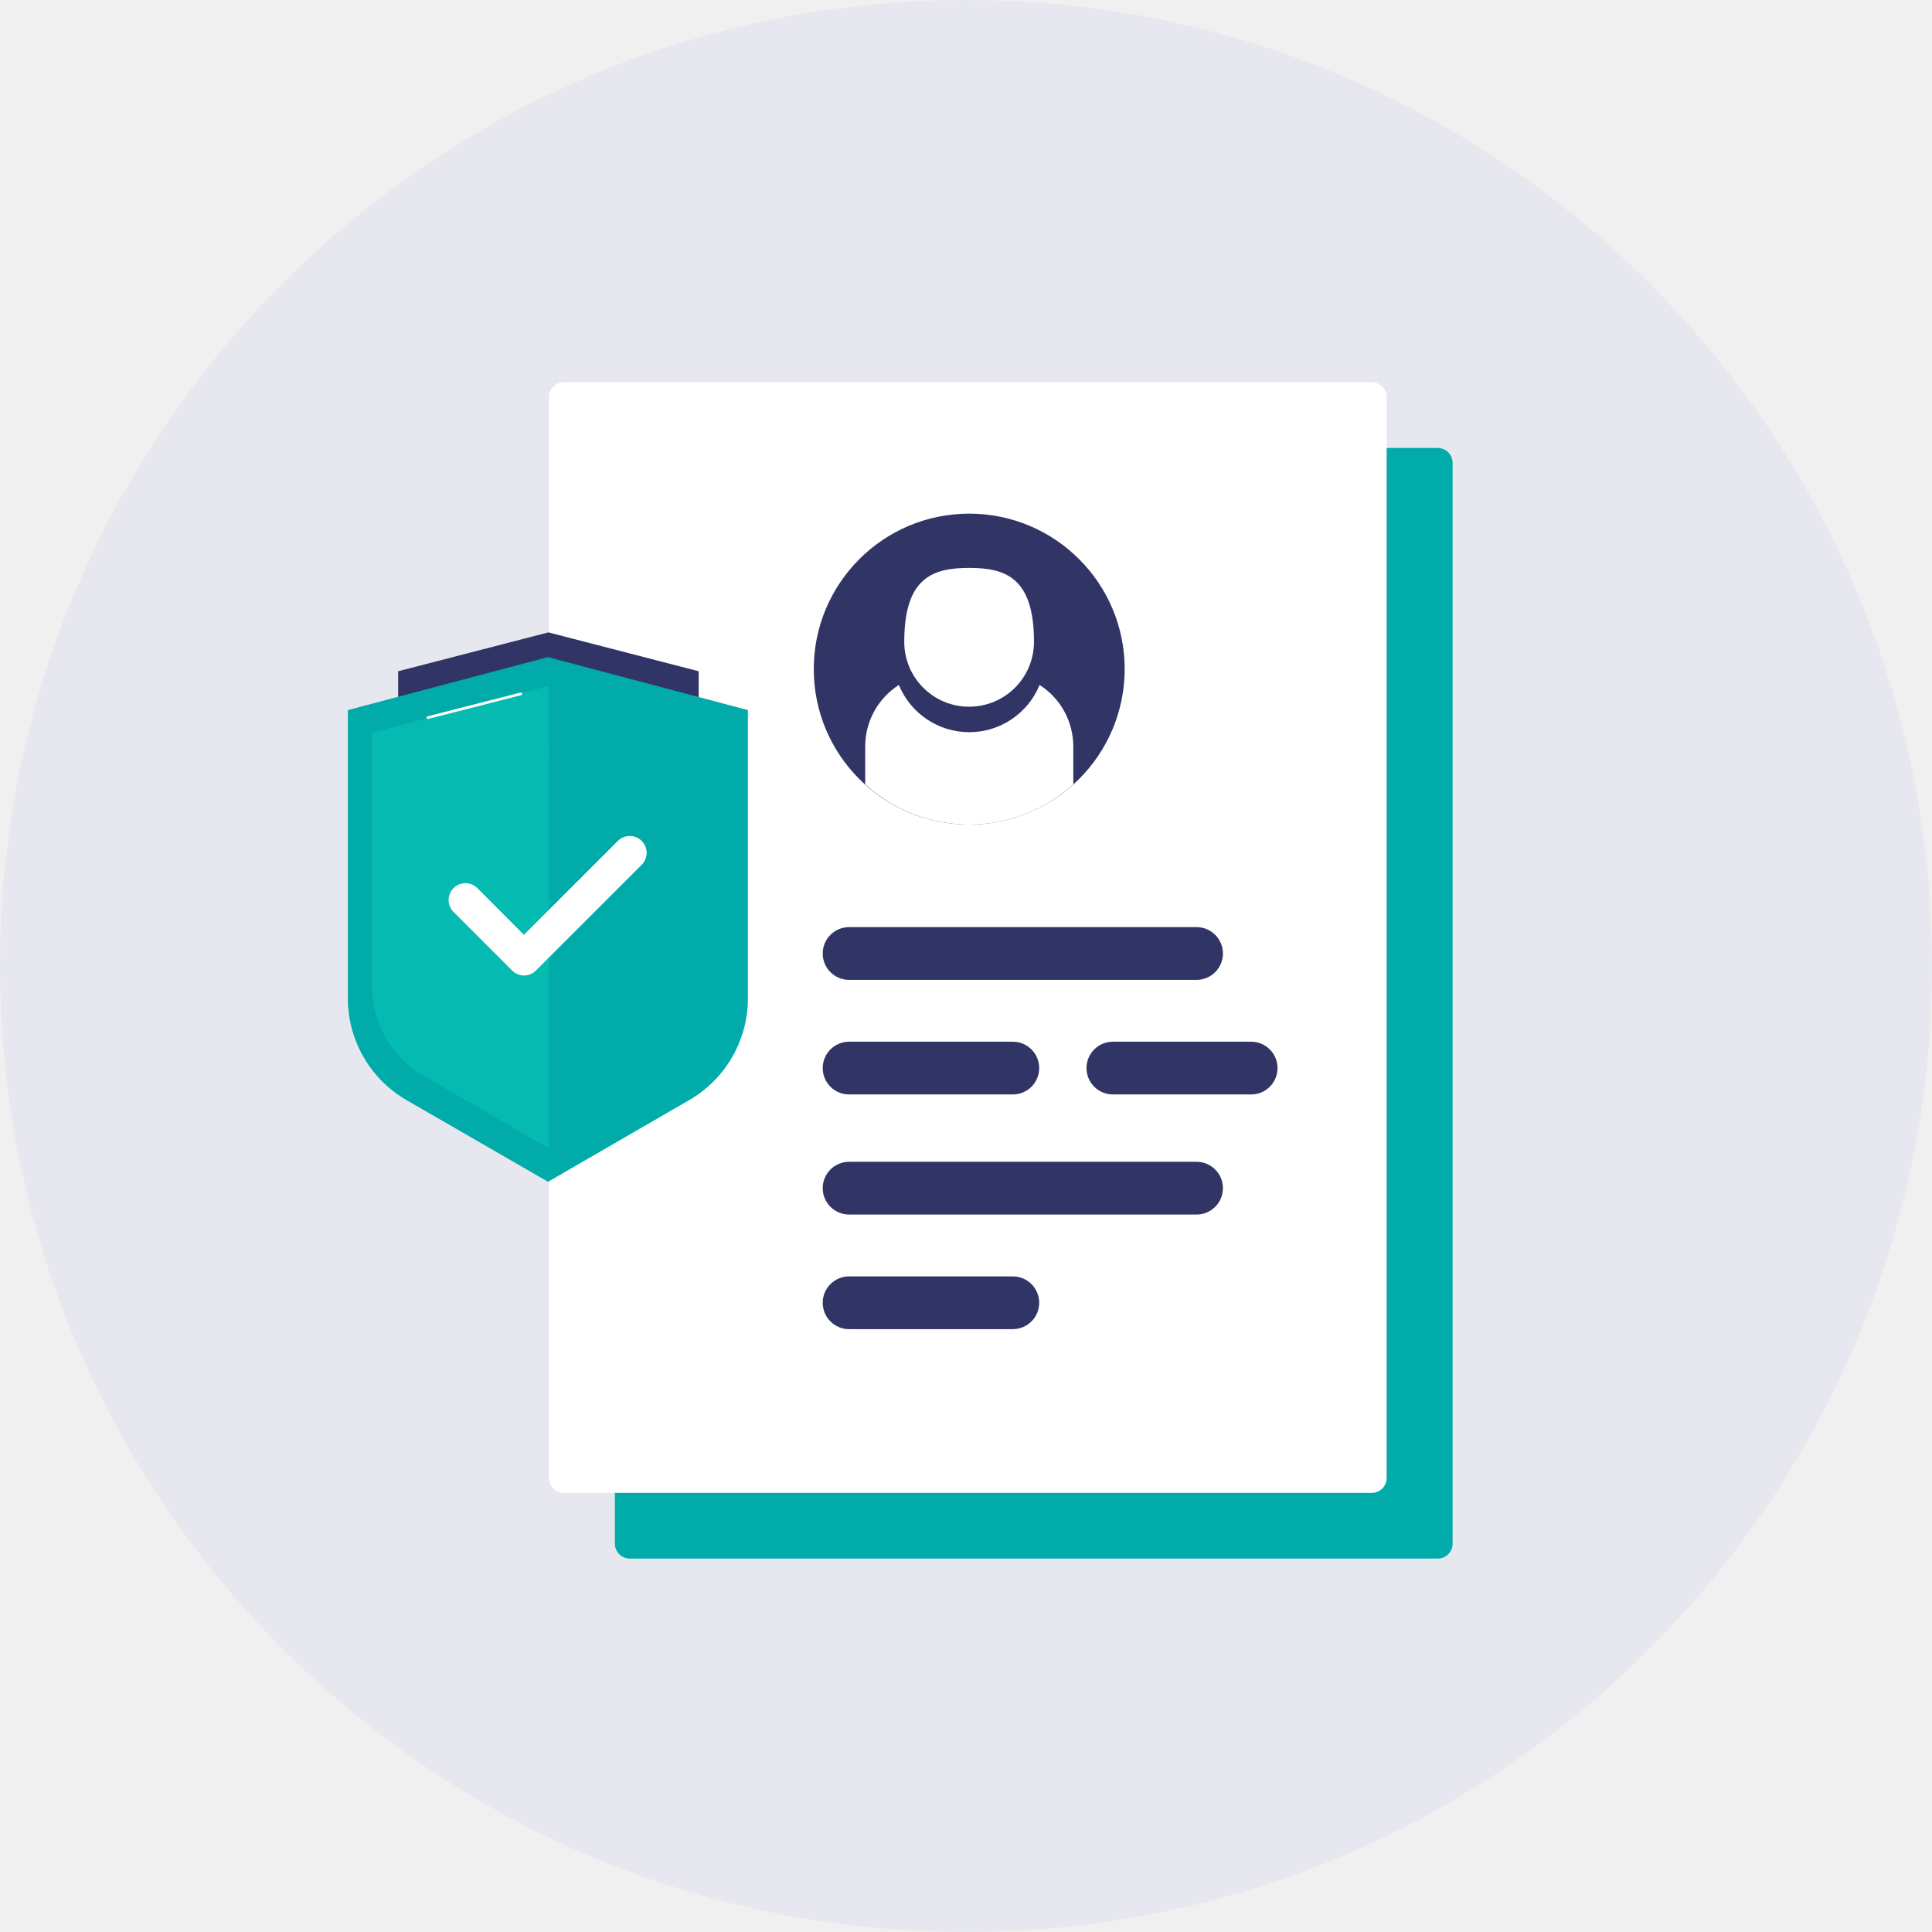
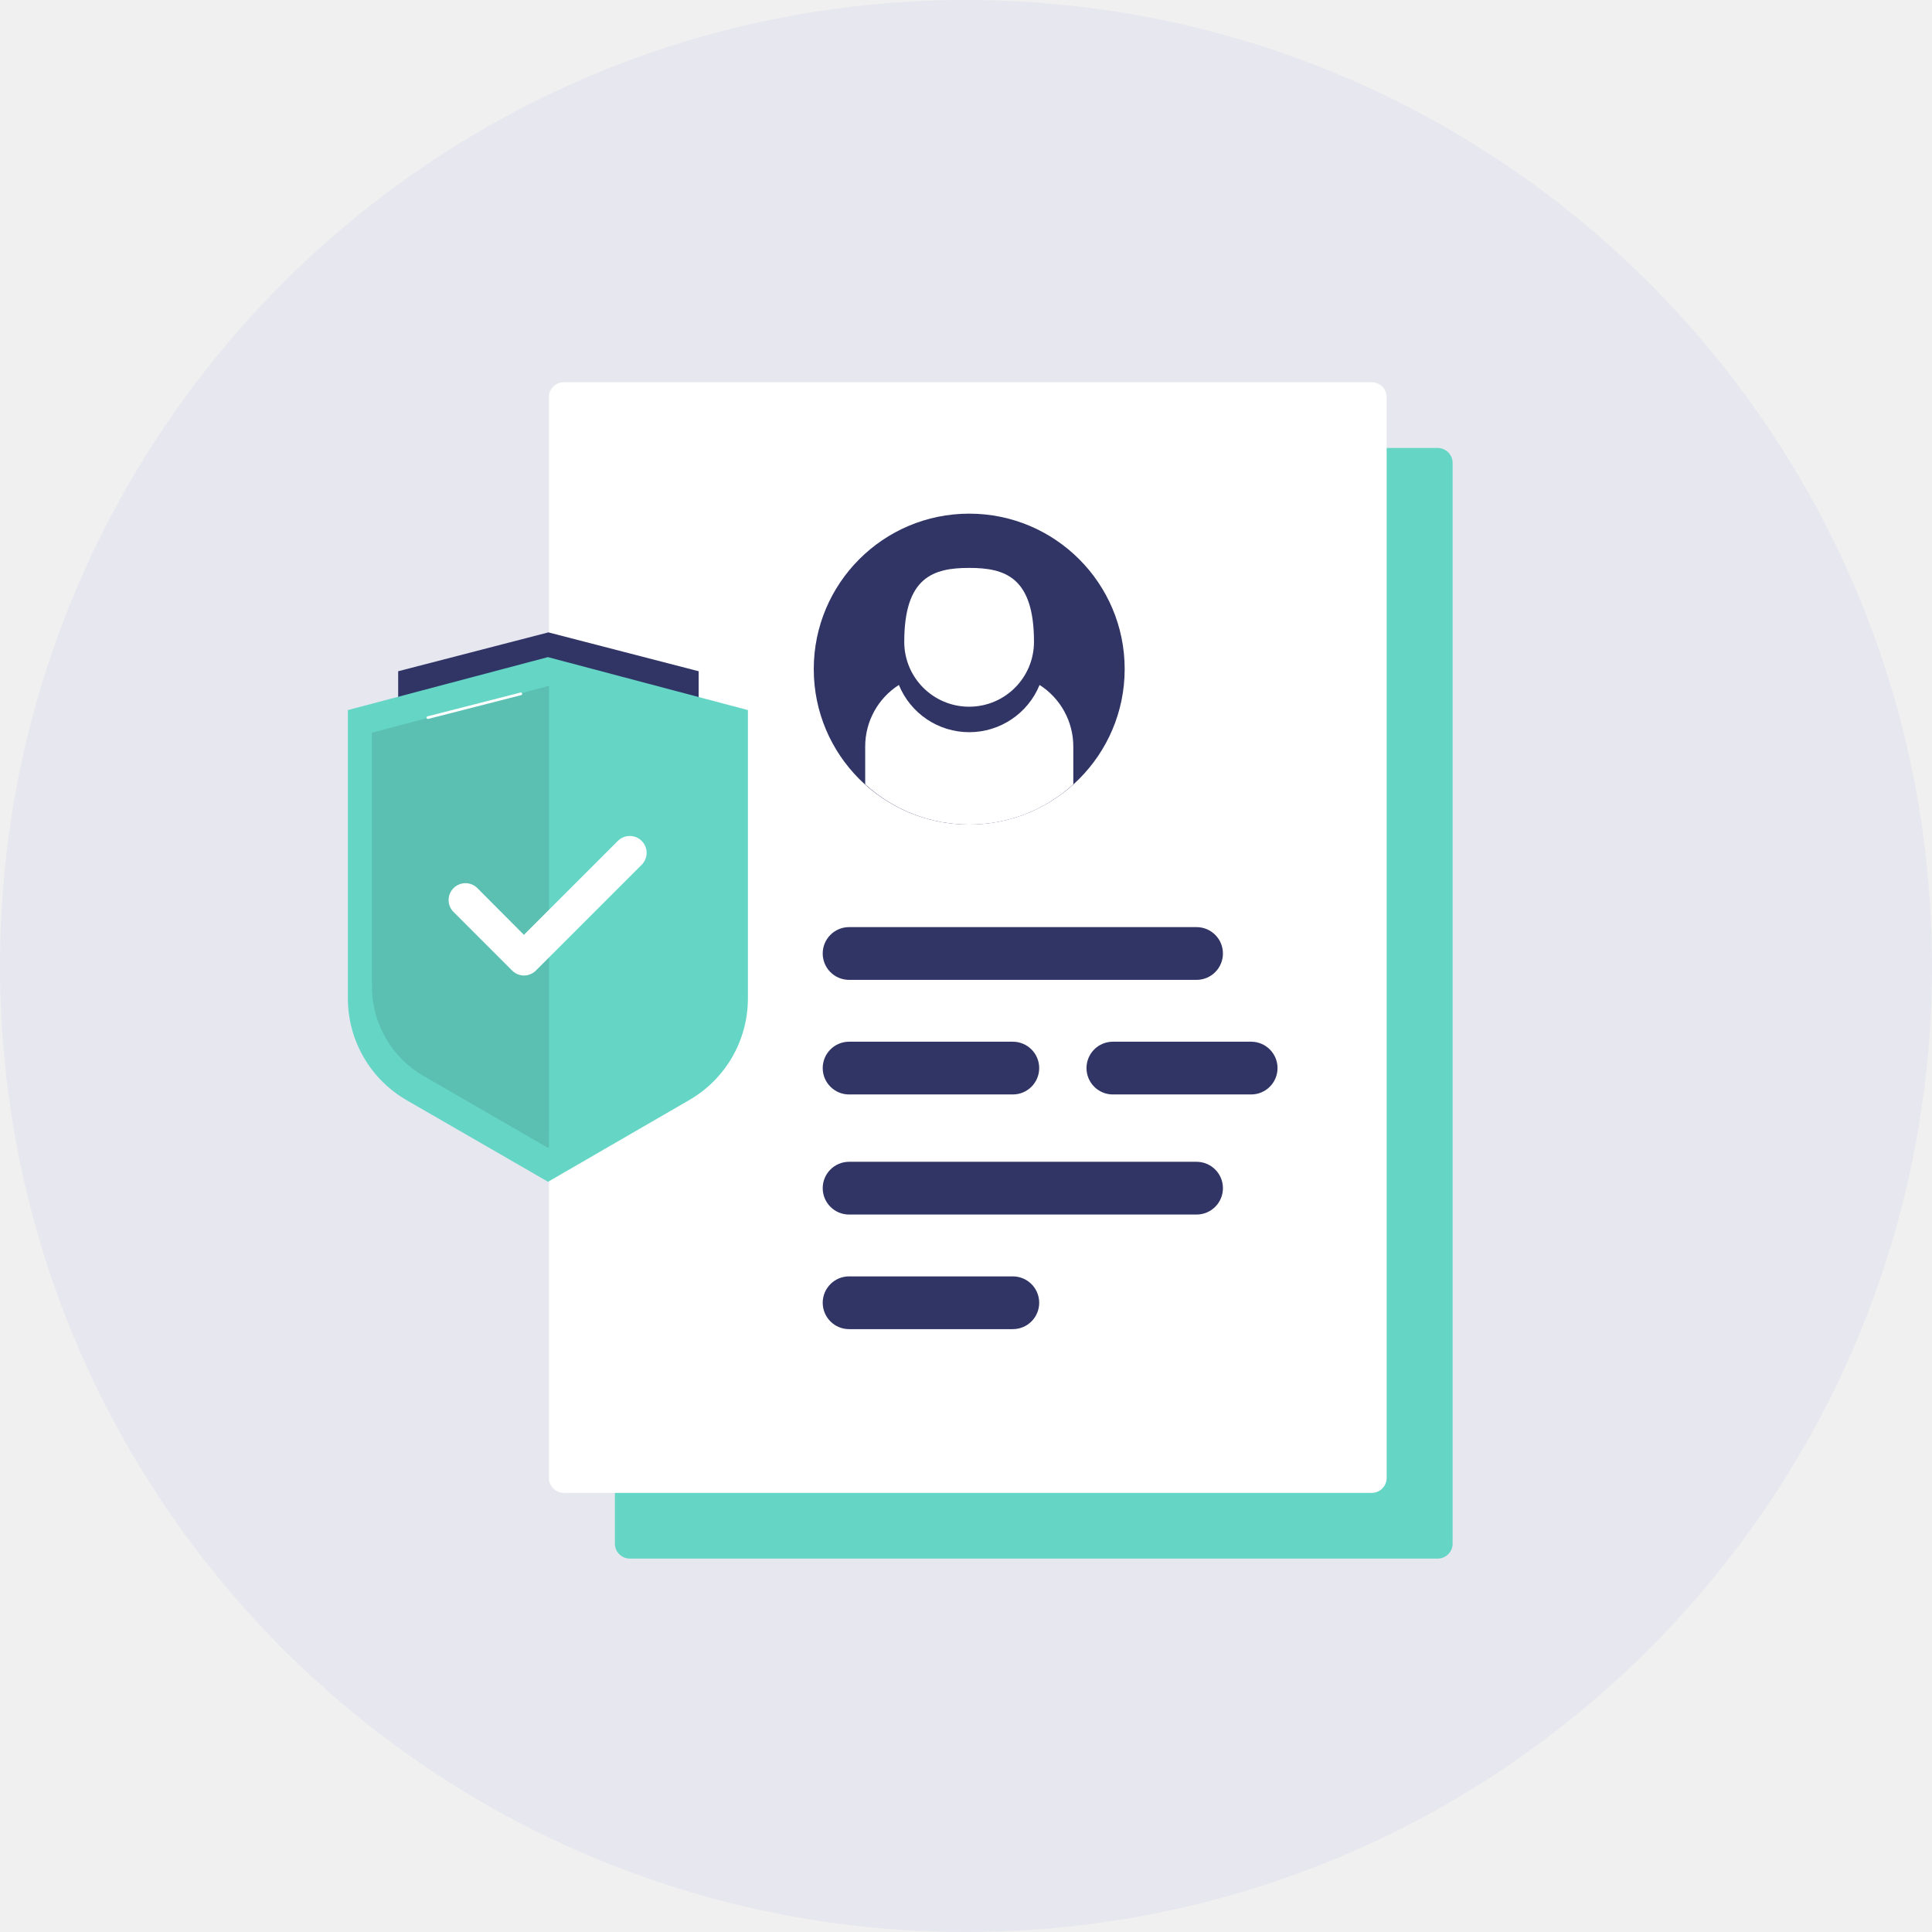
<svg xmlns="http://www.w3.org/2000/svg" width="407.626" height="407.626" viewBox="0 0 407.626 407.626">
  <g id="PICTO_VIE_PRIVEE" data-name="PICTO VIE PRIVEE" transform="translate(-480.5 -577.667)">
    <path id="Tracé_17378" data-name="Tracé 17378" d="M684.315,577.667c112.563,0,203.812,91.249,203.812,203.812S796.878,985.293,684.315,985.293,480.5,894.041,480.5,781.479,571.752,577.667,684.315,577.667Z" transform="translate(0 0)" fill="#e7e7ef" />
-     <rect id="Rectangle_633" data-name="Rectangle 633" width="176.752" height="234.329" rx="3.156" transform="translate(610.233 672.181)" fill="#00aba9" />
+     <rect id="Rectangle_633" data-name="Rectangle 633" width="176.752" height="234.329" rx="3.156" transform="translate(610.233 672.181)" fill="#65D5C5" />
    <g id="Groupe_1945" data-name="Groupe 1945" transform="translate(553.897 658.315)">
      <rect id="Rectangle_633-2" data-name="Rectangle 633" width="176.752" height="234.329" rx="3.156" transform="translate(42.419)" fill="#fff" />
      <g id="Groupe_1943" data-name="Groupe 1943" transform="translate(0 52.771)">
        <path id="Tracé_17373" data-name="Tracé 17373" d="M568.692,656.273H505.3V625.257l31.7-8.2,31.7,8.2v31.016Z" transform="translate(-494.689 -617.053)" fill="#313566" />
-         <path id="Tracé_17374" data-name="Tracé 17374" d="M544.4,729.294l-29.837-17.222a24.784,24.784,0,0,1-12.395-21.463V629.77l42.2-11.175,42.2,11.175V690.6a24.761,24.761,0,0,1-12.4,21.463Z" transform="translate(-502.167 -613.371)" fill="#00aba9" />
-         <path id="Tracé_17375" data-name="Tracé 17375" d="M541.042,620.463l-.22-.065-37.157,9.837v53.546a21.81,21.81,0,0,0,10.9,18.885L540.8,717.82l.227-.132Z" transform="translate(-498.59 -609.064)" fill="#04bab1" />
+         <path id="Tracé_17374" data-name="Tracé 17374" d="M544.4,729.294l-29.837-17.222a24.784,24.784,0,0,1-12.395-21.463V629.77l42.2-11.175,42.2,11.175V690.6a24.761,24.761,0,0,1-12.4,21.463Z" transform="translate(-502.167 -613.371)" fill="#65D5C5" />
+         <path id="Tracé_17375" data-name="Tracé 17375" d="M541.042,620.463l-.22-.065-37.157,9.837v53.546a21.81,21.81,0,0,0,10.9,18.885L540.8,717.82l.227-.132Z" transform="translate(-498.59 -609.064)" fill="#5bc0b1" />
        <line id="Ligne_34" data-name="Ligne 34" x1="19.611" y2="5.018" transform="translate(16.884 12.972)" fill="none" stroke="#fff" stroke-linecap="round" stroke-miterlimit="10" stroke-width="0.564" />
      </g>
      <rect id="Rectangle_634" data-name="Rectangle 634" width="84.441" height="11.131" rx="5.566" transform="translate(100.184 114.96)" fill="#313566" />
      <rect id="Rectangle_635" data-name="Rectangle 635" width="45.676" height="11.131" rx="5.566" transform="translate(100.184 139.138)" fill="#313566" />
      <rect id="Rectangle_636" data-name="Rectangle 636" width="84.441" height="11.131" rx="5.566" transform="translate(100.184 164.474)" fill="#313566" />
      <rect id="Rectangle_637" data-name="Rectangle 637" width="45.676" height="11.131" rx="5.566" transform="translate(100.184 188.652)" fill="#313566" />
      <rect id="Rectangle_638" data-name="Rectangle 638" width="40.305" height="11.131" rx="5.566" transform="translate(155.84 139.138)" fill="#313566" />
      <path id="Tracé_17377" data-name="Tracé 17377" d="M524.394,659.173a3.564,3.564,0,0,1-2.514-1.037l-12.239-12.242a3.559,3.559,0,0,1,4.688-5.355,2.186,2.186,0,0,1,.183.173l.152.152,9.695,9.729,19.817-19.817a3.559,3.559,0,0,1,5.03,5.037h0l-22.33,22.323A3.557,3.557,0,0,1,524.394,659.173Z" transform="translate(-487.216 -534.002)" fill="#fff" />
      <g id="Groupe_1944" data-name="Groupe 1944" transform="translate(98.298 27.724)">
        <path id="Tracé_17452" data-name="Tracé 17452" d="M563.989,675.261a32.8,32.8,0,1,1,32.794-32.808v.014A32.834,32.834,0,0,1,563.989,675.261Z" transform="translate(-531.185 -609.659)" fill="#313566" />
        <path id="Tracé_17453" data-name="Tracé 17453" d="M571.18,620.329a16.035,16.035,0,0,1-29.685,0,15.394,15.394,0,0,0-7.107,12.984v7.981a32.607,32.607,0,0,0,43.908,0v-7.981A15.4,15.4,0,0,0,571.18,620.329Z" transform="translate(-523.538 -584.185)" fill="#fff" />
        <g id="Groupe_4" data-name="Groupe 4" transform="translate(19.092 11.453)">
          <path id="Tracé_7" data-name="Tracé 7" d="M550.506,642.321a13.686,13.686,0,0,0,13.685-13.685h0c0-13.689-6.138-15.6-13.685-15.6s-13.686,1.921-13.686,15.6a13.684,13.684,0,0,0,13.686,13.685" transform="translate(-536.821 -613.04)" fill="#fff" />
        </g>
      </g>
    </g>
  </g>
</svg>
